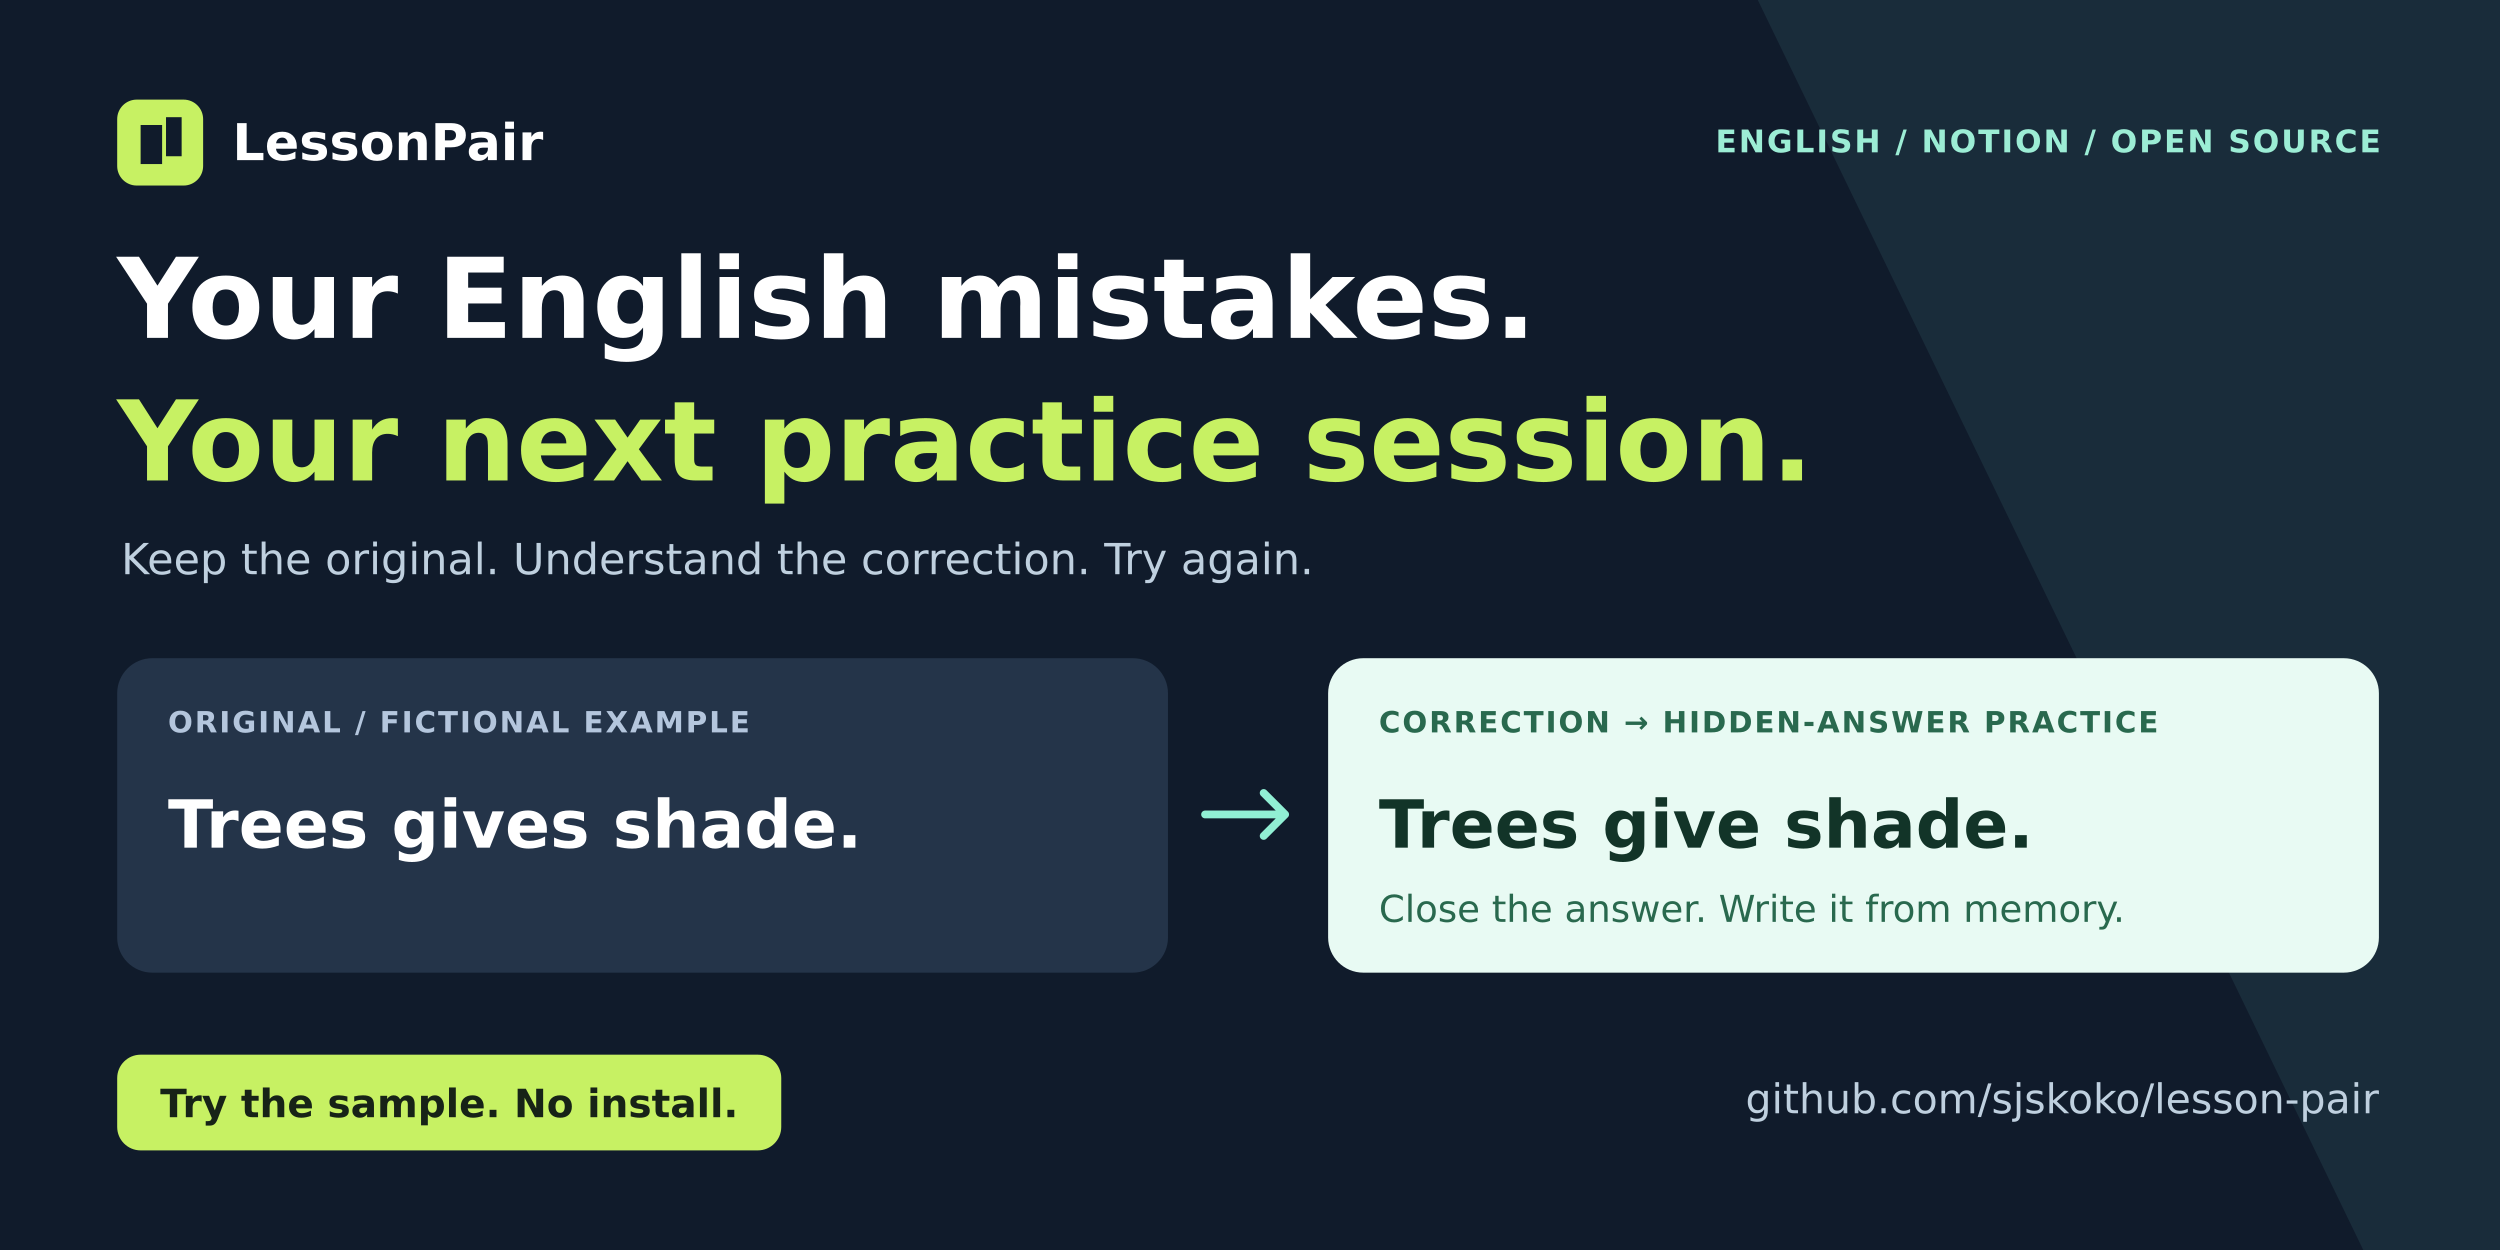
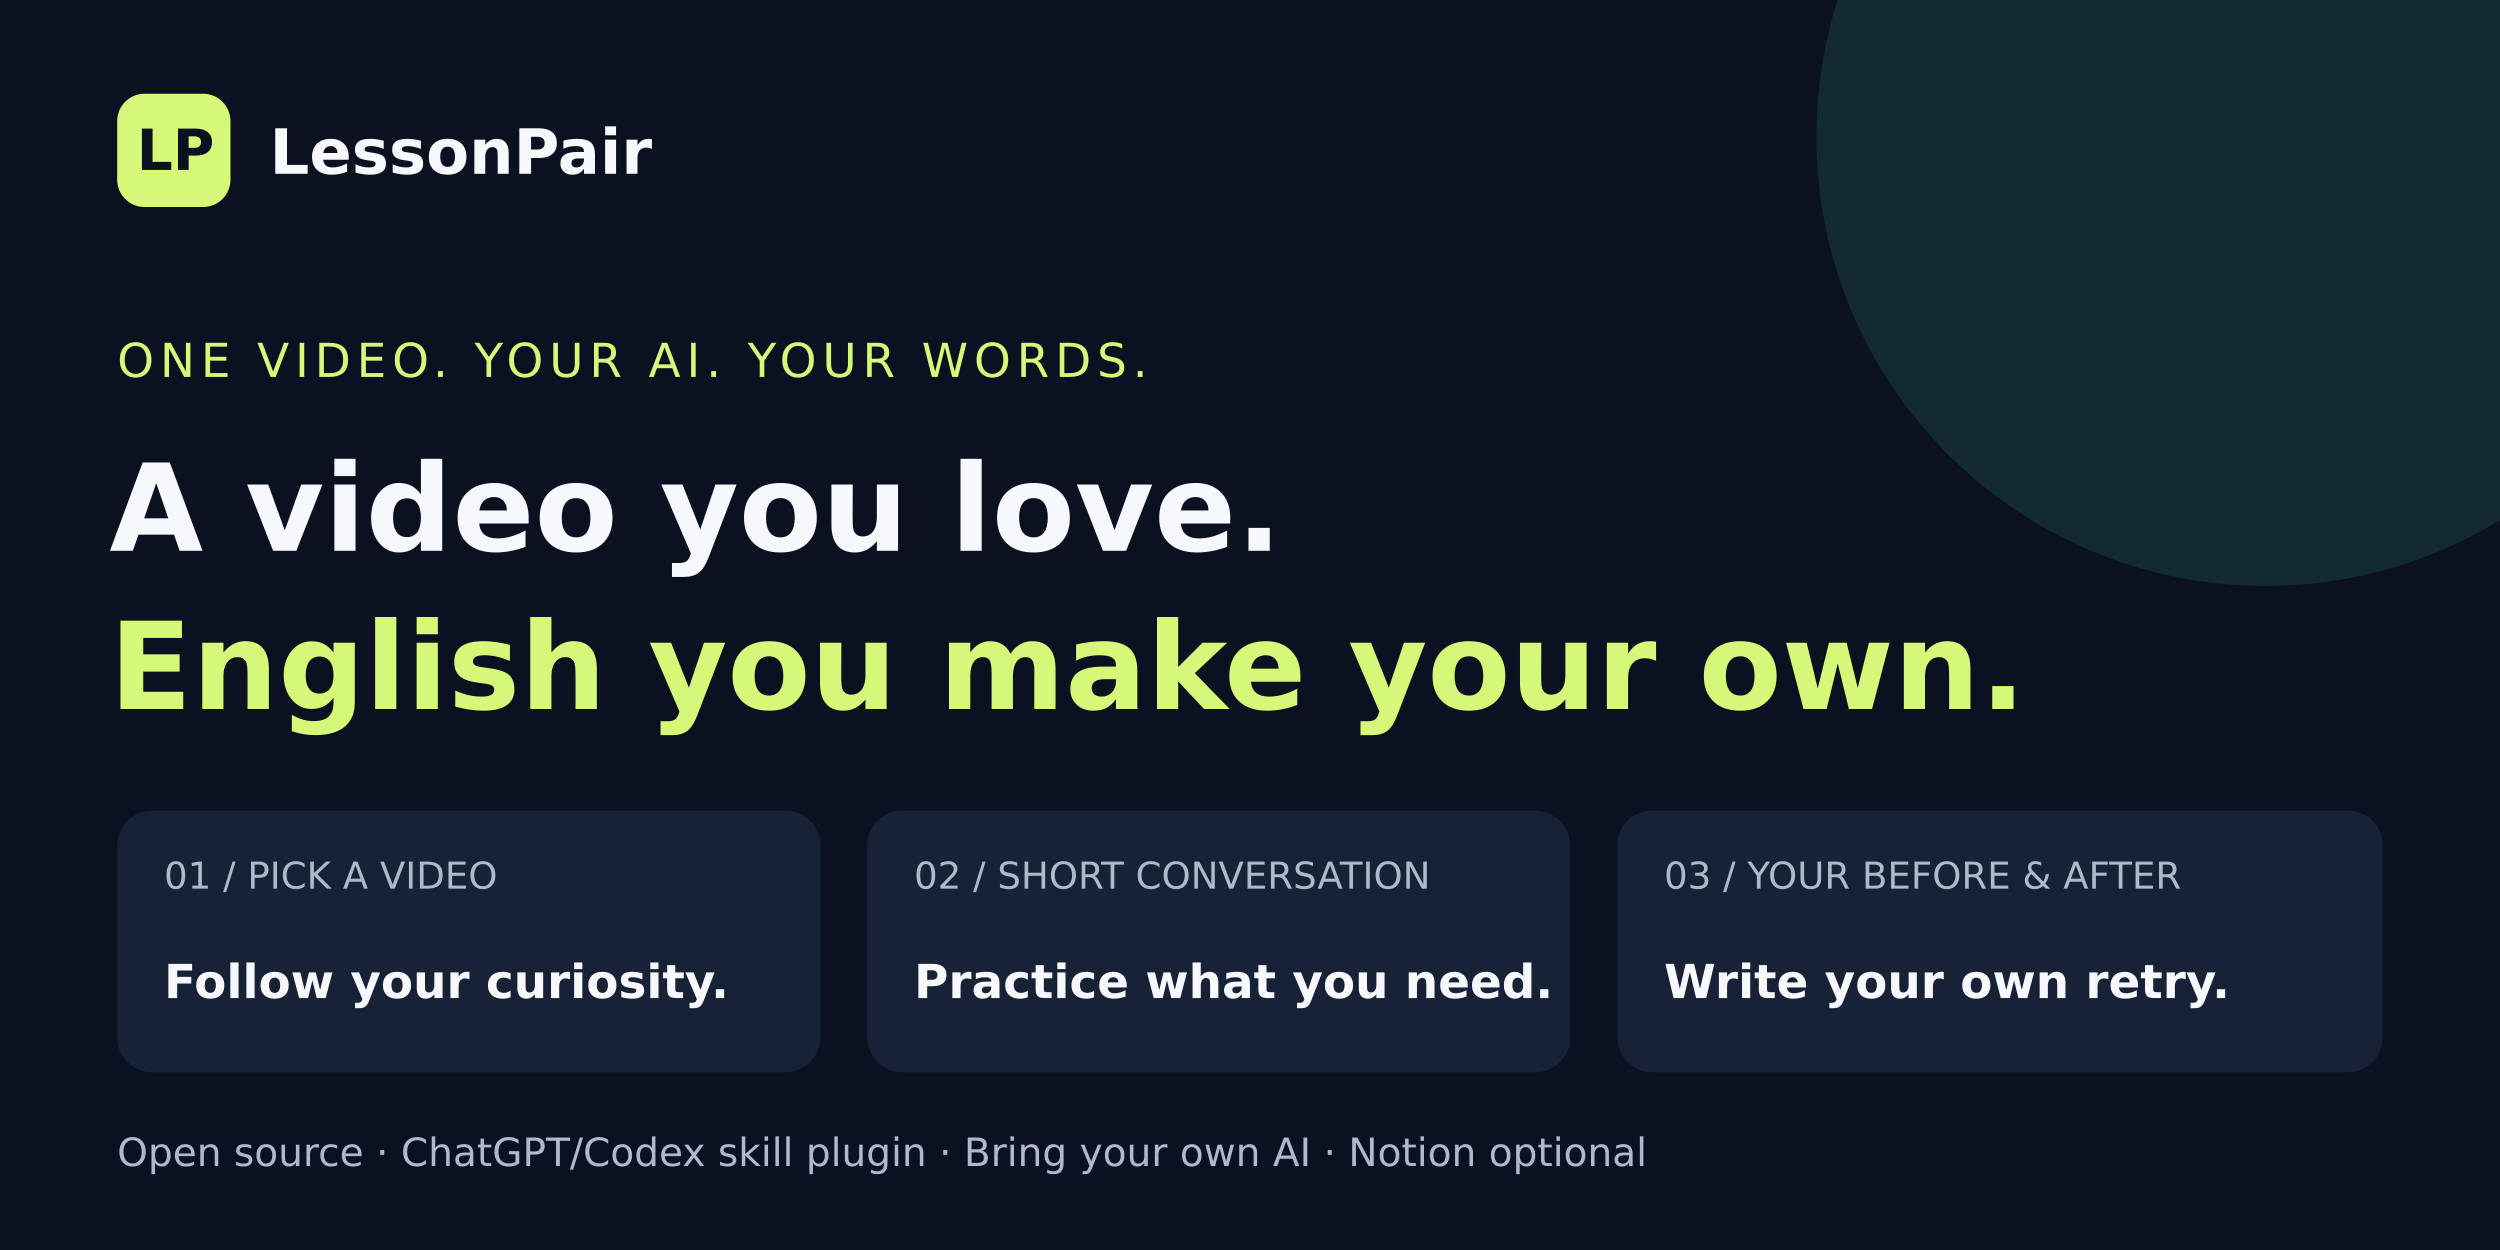
<svg xmlns="http://www.w3.org/2000/svg" width="1280" height="640" viewBox="0 0 1280 640" role="img" aria-labelledby="title desc">
-   <rect width="1280" height="640" fill="#101b2b" />
-   <path d="M900 0h380v640h-70z" fill="#192c3a" />
-   <rect x="60" y="51" width="44" height="44" rx="10" fill="#c7f163" />
-   <path d="M72 64h11v20H72zM85 60h8v20h-8z" fill="#101b2b" />
-   <g font-family="DejaVu Sans,sans-serif">
-     <text x="119" y="82" font-size="26" font-weight="700" fill="#ffffff">LessonPair</text>
-     <text x="1219" y="78" text-anchor="end" font-size="16" font-weight="700" letter-spacing="1" fill="#9cedd5">ENGLISH / NOTION / OPEN SOURCE</text>
-     <text x="60" y="173" font-size="57" font-weight="700" fill="#ffffff">Your English mistakes.</text>
-     <text x="60" y="246" font-size="57" font-weight="700" fill="#c7f163">Your next practice session.</text>
-     <text x="62" y="294" font-size="22" fill="#bfd0df">Keep the original. Understand the correction. Try again.</text>
-     <rect x="60" y="337" width="538" height="161" rx="18" fill="#243449" />
-     <rect x="680" y="337" width="538" height="161" rx="18" fill="#e8faf3" />
-     <text x="86" y="375" font-size="15" font-weight="700" letter-spacing="1" fill="#b4c6dd">ORIGINAL / FICTIONAL EXAMPLE</text>
-     <text x="86" y="434" font-size="34" font-weight="700" fill="#ffffff">Trees gives shade.</text>
-     <text x="706" y="375" font-size="15" font-weight="700" letter-spacing="1" fill="#29694e">CORRECTION → HIDDEN-ANSWER PRACTICE</text>
-     <text x="706" y="434" font-size="34" font-weight="700" fill="#123428">Trees give shade.</text>
-     <text x="706" y="472" font-size="19" fill="#29694e">Close the answer. Write it from memory.</text>
-     <rect x="60" y="540" width="340" height="49" rx="12" fill="#c7f163" />
-     <text x="230" y="572" text-anchor="middle" font-size="20" font-weight="700" fill="#172317">Try the sample. No install.</text>
-     <text x="1218" y="570" text-anchor="end" font-size="21" fill="#bfd0df">github.com/sjskoko/lesson-pair</text>
+   <rect width="1280" height="640" fill="#0b1120" />
+   <circle cx="1160" cy="70" r="230" fill="#122b30" />
+   <rect x="60" y="48" width="58" height="58" rx="14" fill="#d6f879" />
+   <text x="70" y="87" font-family="DejaVu Sans,sans-serif" font-size="29" font-weight="700" fill="#0b1120">LP</text>
+   <text x="138" y="89" font-family="DejaVu Sans,sans-serif" font-size="32" font-weight="700" fill="#f6f8fc">LessonPair</text>
+   <text x="60" y="193" font-family="DejaVu Sans,sans-serif" font-size="24" letter-spacing="3" fill="#d6f879">ONE VIDEO. YOUR AI. YOUR WORDS.</text>
+   <text x="56" y="282" font-family="DejaVu Sans,sans-serif" font-size="62" font-weight="700" fill="#f6f8fc">A video you love.</text>
+   <text x="56" y="363" font-family="DejaVu Sans,sans-serif" font-size="62" font-weight="700" fill="#d6f879">English you make your own.</text>
+   <rect x="60" y="415" width="360" height="134" rx="18" fill="#172236" />
+   <rect x="444" y="415" width="360" height="134" rx="18" fill="#172236" />
+   <rect x="828" y="415" width="392" height="134" rx="18" fill="#172236" />
+   <g font-family="DejaVu Sans,sans-serif" font-size="19" fill="#aeb9cb">
+     <text x="84" y="455">01 / PICK A VIDEO</text>
+     <text x="468" y="455">02 / SHORT CONVERSATION</text>
+     <text x="852" y="455">03 / YOUR BEFORE &amp; AFTER</text>
  </g>
-   <path d="M617 417h41m-11-11 11 11-11 11" stroke="#91efd4" stroke-width="4" fill="none" stroke-linecap="round" stroke-linejoin="round" />
+   <g font-family="DejaVu Sans,sans-serif" font-size="24" font-weight="700" fill="#f6f8fc">
+     <text x="84" y="511">Follow your curiosity.</text>
+     <text x="468" y="511">Practice what you need.</text>
+     <text x="852" y="511">Write your own retry.</text>
+   </g>
+   <text x="60" y="597" font-family="DejaVu Sans,sans-serif" font-size="20" fill="#aeb9cb">Open source · ChatGPT/Codex skill plugin · Bring your own AI · Notion optional</text>
</svg>
